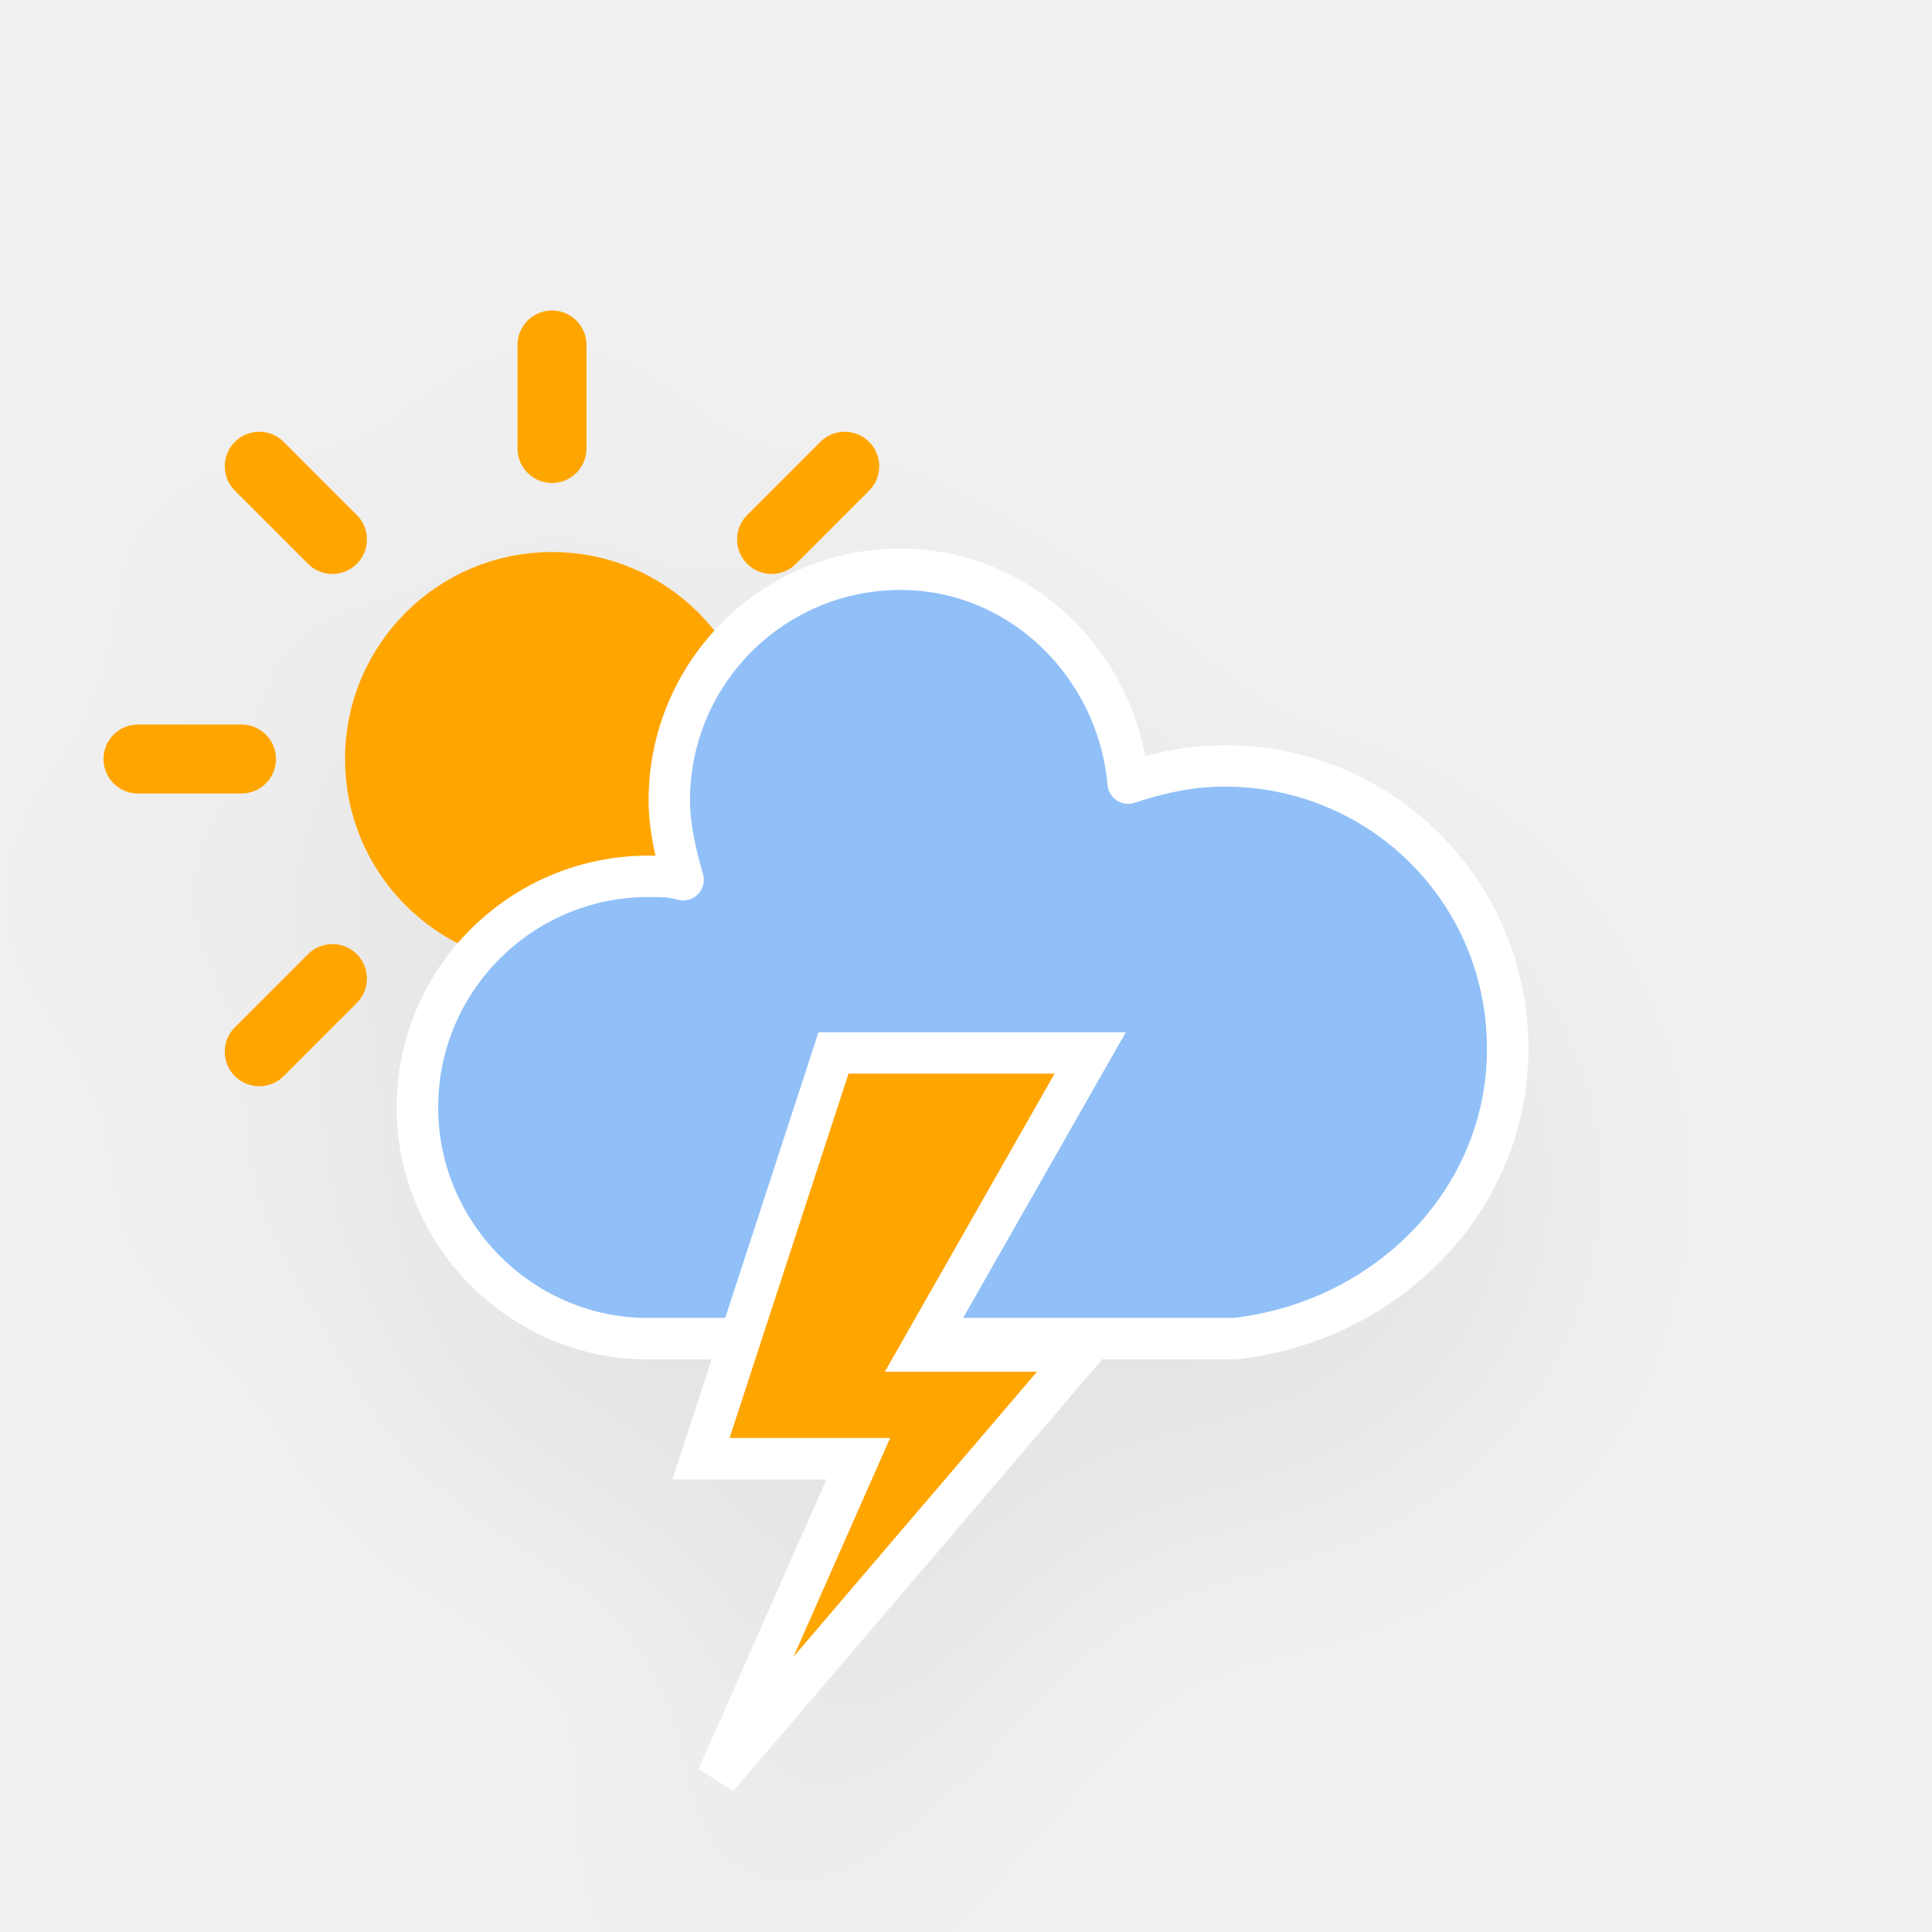
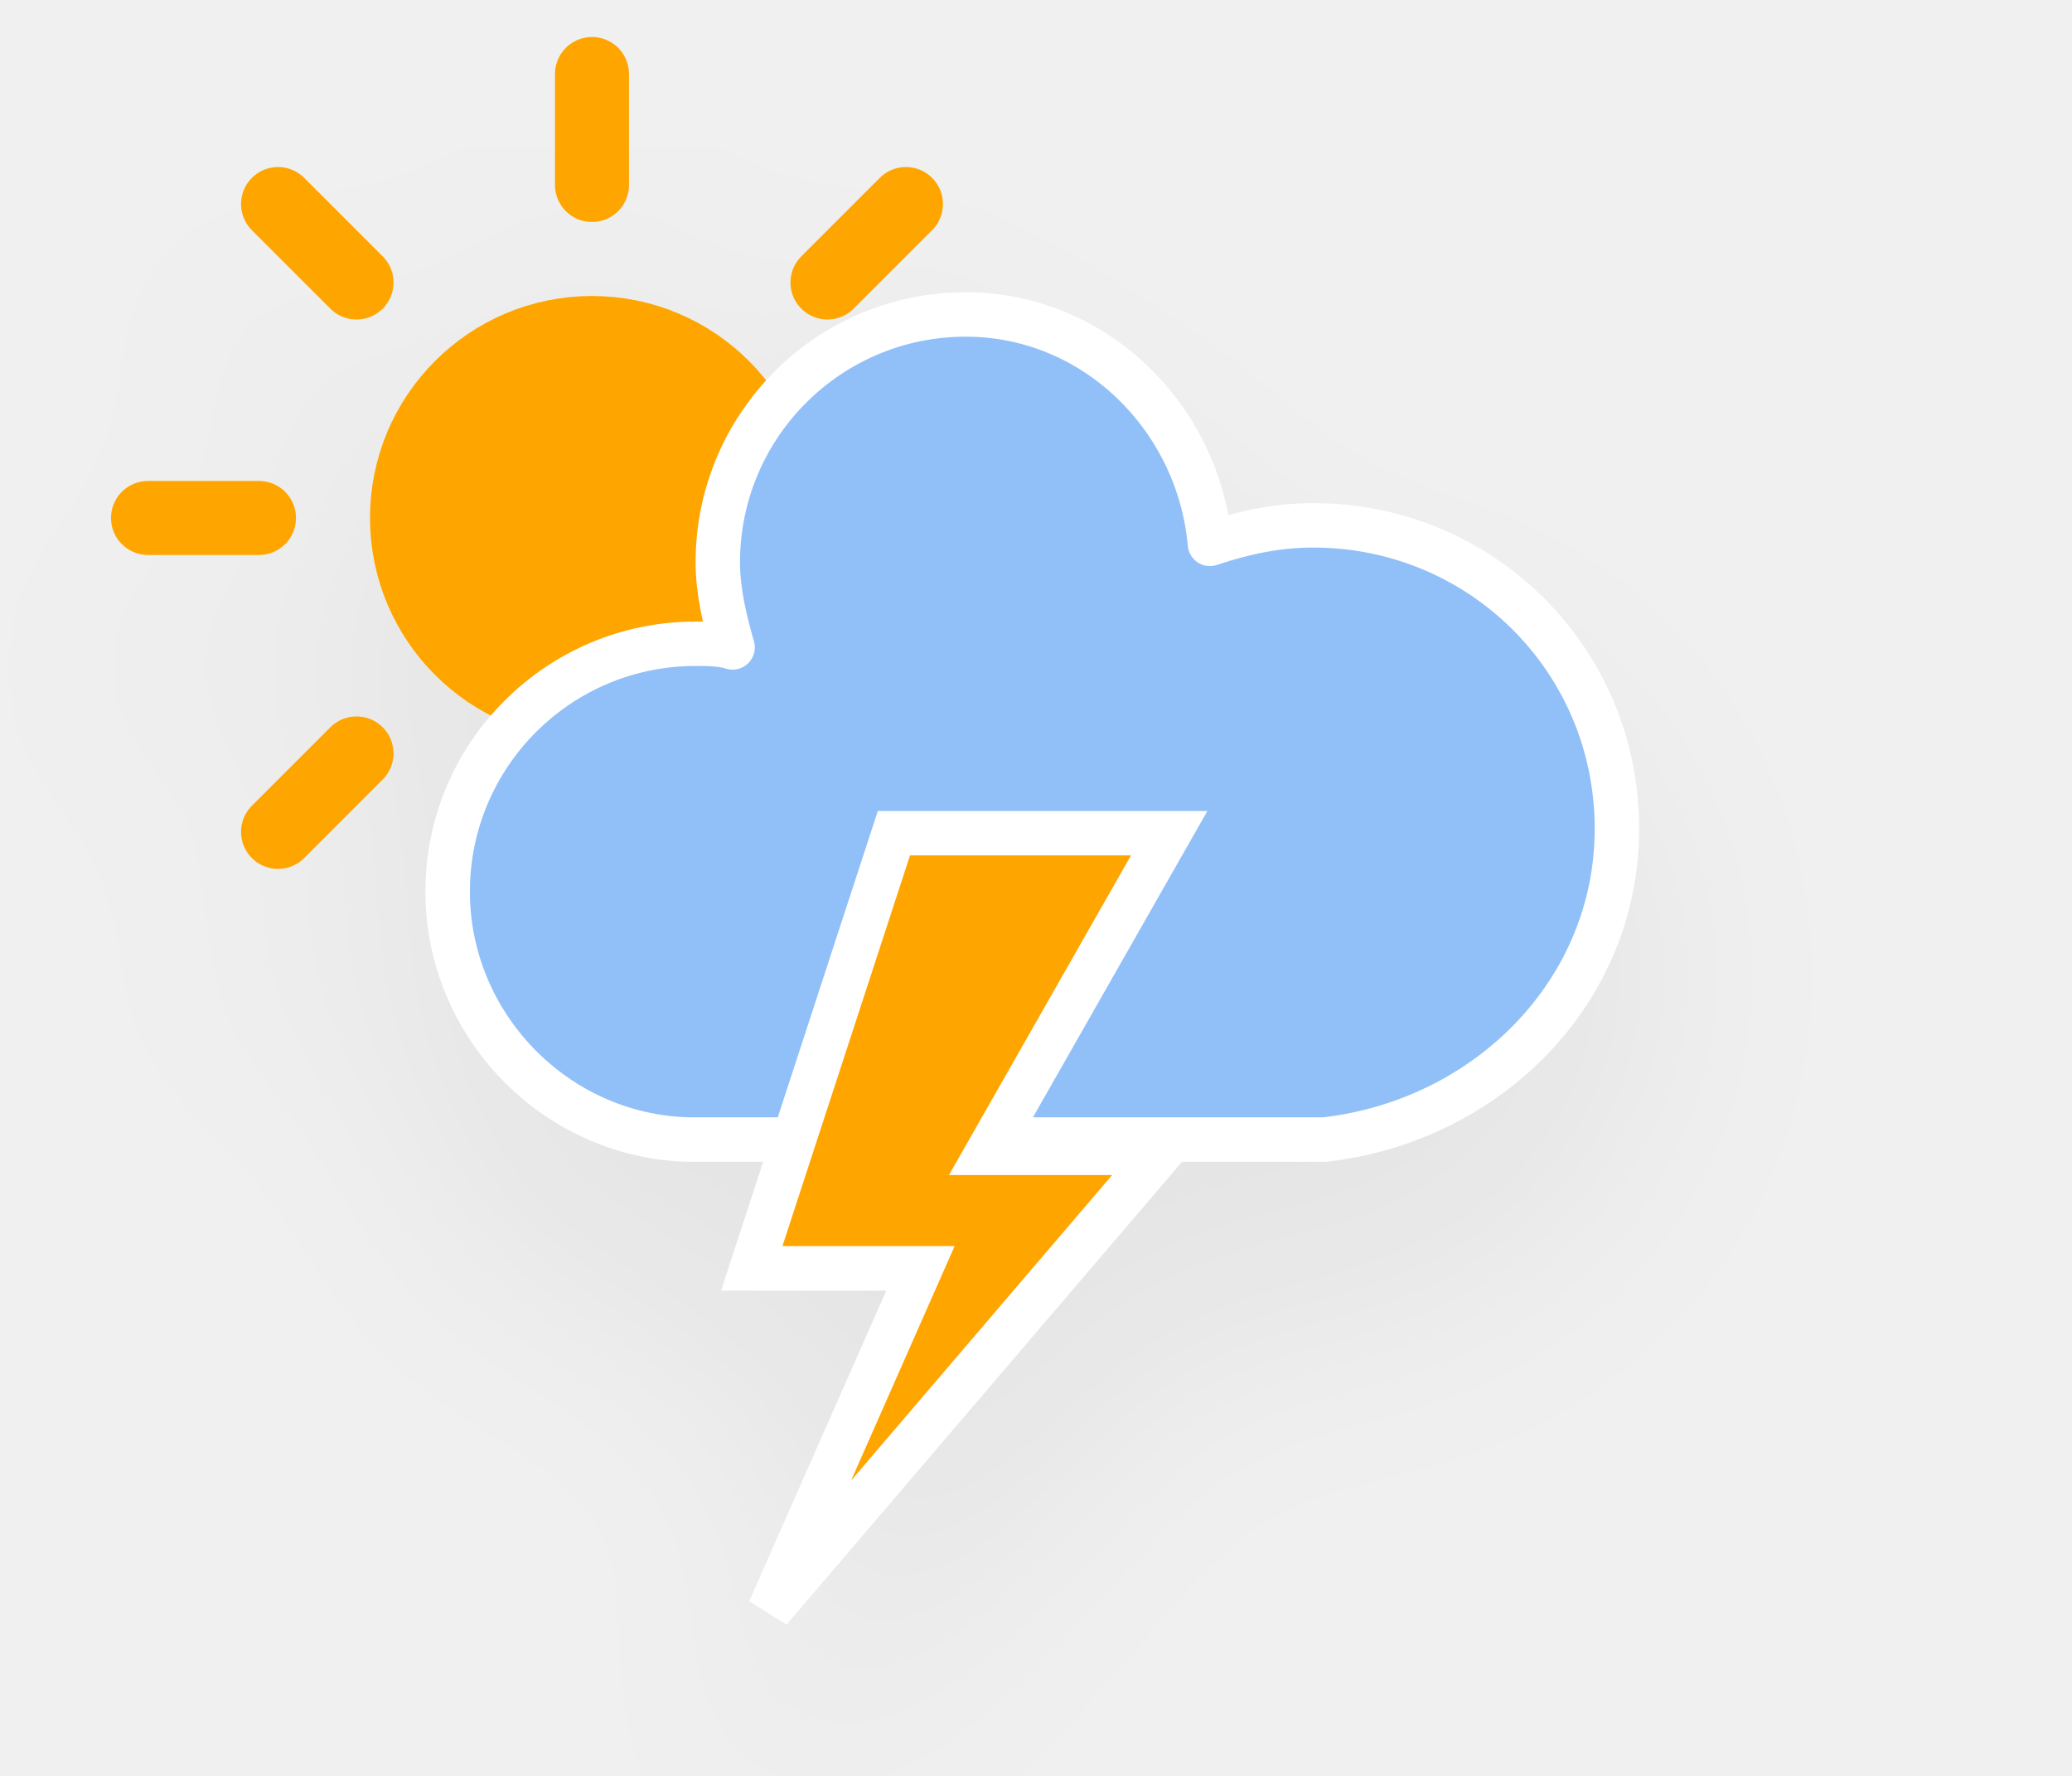
- <svg xmlns="http://www.w3.org/2000/svg" width="56" height="56" version="1.1">
+ <svg xmlns="http://www.w3.org/2000/svg" width="56" height="48" version="1.1">
  <defs>
    <filter id="blur" x="-.207" y="-.198" width="1.403" height="1.477">
      <feGaussianBlur in="SourceAlpha" stdDeviation="3" />
      <feOffset dx="0" dy="4" result="offsetblur" />
      <feComponentTransfer>
        <feFuncA slope="0.05" type="linear" />
      </feComponentTransfer>
      <feMerge>
        <feMergeNode />
        <feMergeNode in="SourceGraphic" />
      </feMerge>
    </filter>
  </defs>
-   <g id="thunder" transform="translate(-4 -4)" filter="url(#blur)">
+   <g id="thunder" transform="translate(-4,-12)" filter="url(#blur)">
    <g transform="translate(20,10)">
      <g transform="translate(0,16)">
        <g class="am-weather-sun">
          <line transform="translate(0,9)" y2="3" fill="none" stroke="#ffa500" stroke-linecap="round" stroke-width="2" />
          <g transform="rotate(45)">
            <line transform="translate(0,9)" y2="3" fill="none" stroke="#ffa500" stroke-linecap="round" stroke-width="2" />
          </g>
          <g transform="rotate(90)">
            <line transform="translate(0,9)" y2="3" fill="none" stroke="#ffa500" stroke-linecap="round" stroke-width="2" />
          </g>
          <g transform="rotate(135)">
            <line transform="translate(0,9)" y2="3" fill="none" stroke="#ffa500" stroke-linecap="round" stroke-width="2" />
          </g>
          <g transform="scale(-1)">
            <line transform="translate(0,9)" y2="3" fill="none" stroke="#ffa500" stroke-linecap="round" stroke-width="2" />
          </g>
          <g transform="rotate(225)">
            <line transform="translate(0,9)" y2="3" fill="none" stroke="#ffa500" stroke-linecap="round" stroke-width="2" />
          </g>
          <g transform="rotate(-90)">
            <line transform="translate(0,9)" y2="3" fill="none" stroke="#ffa500" stroke-linecap="round" stroke-width="2" />
          </g>
          <g transform="rotate(-45)">
            <line transform="translate(0,9)" y2="3" fill="none" stroke="#ffa500" stroke-linecap="round" stroke-width="2" />
          </g>
        </g>
        <circle r="5" fill="#ffa500" stroke="#ffa500" stroke-width="2" />
      </g>
      <g id="clouds">
        <path transform="translate(-20,-11)" d="m47.7 35.4c0-4.6-3.7-8.2-8.2-8.2-1 0-1.9 0.2-2.8 0.5-0.3-3.4-3.1-6.2-6.6-6.2-3.7 0-6.7 3-6.7 6.7 0 0.8 0.2 1.6 0.4 2.3-0.3-0.1-0.7-0.1-1-0.1-3.7 0-6.7 3-6.7 6.7 0 3.6 2.9 6.6 6.5 6.7h17.2c4.4-0.5 7.9-4 7.9-8.4z" fill="#91c0f8" stroke="#fff" stroke-linejoin="round" stroke-width="1.2" />
      </g>
      <g transform="matrix(1.2,0,0,1.2,-9,28)">
-         <polygon class="am-weather-stroke" points="16.4 4.3 20.3 4.3 11.5 14.6 14.9 6.9 11.1 6.9 14.3 -2.9 20.5 -2.9" fill="#ffa500" stroke="#fff" />
+         <polygon class="am-weather-stroke" points="11.1 6.9 14.3 -2.9 20.5 -2.9 16.4 4.3 20.3 4.3 11.5 14.6 14.9 6.9" fill="#ffa500" stroke="#fff" />
      </g>
    </g>
  </g>
</svg>
